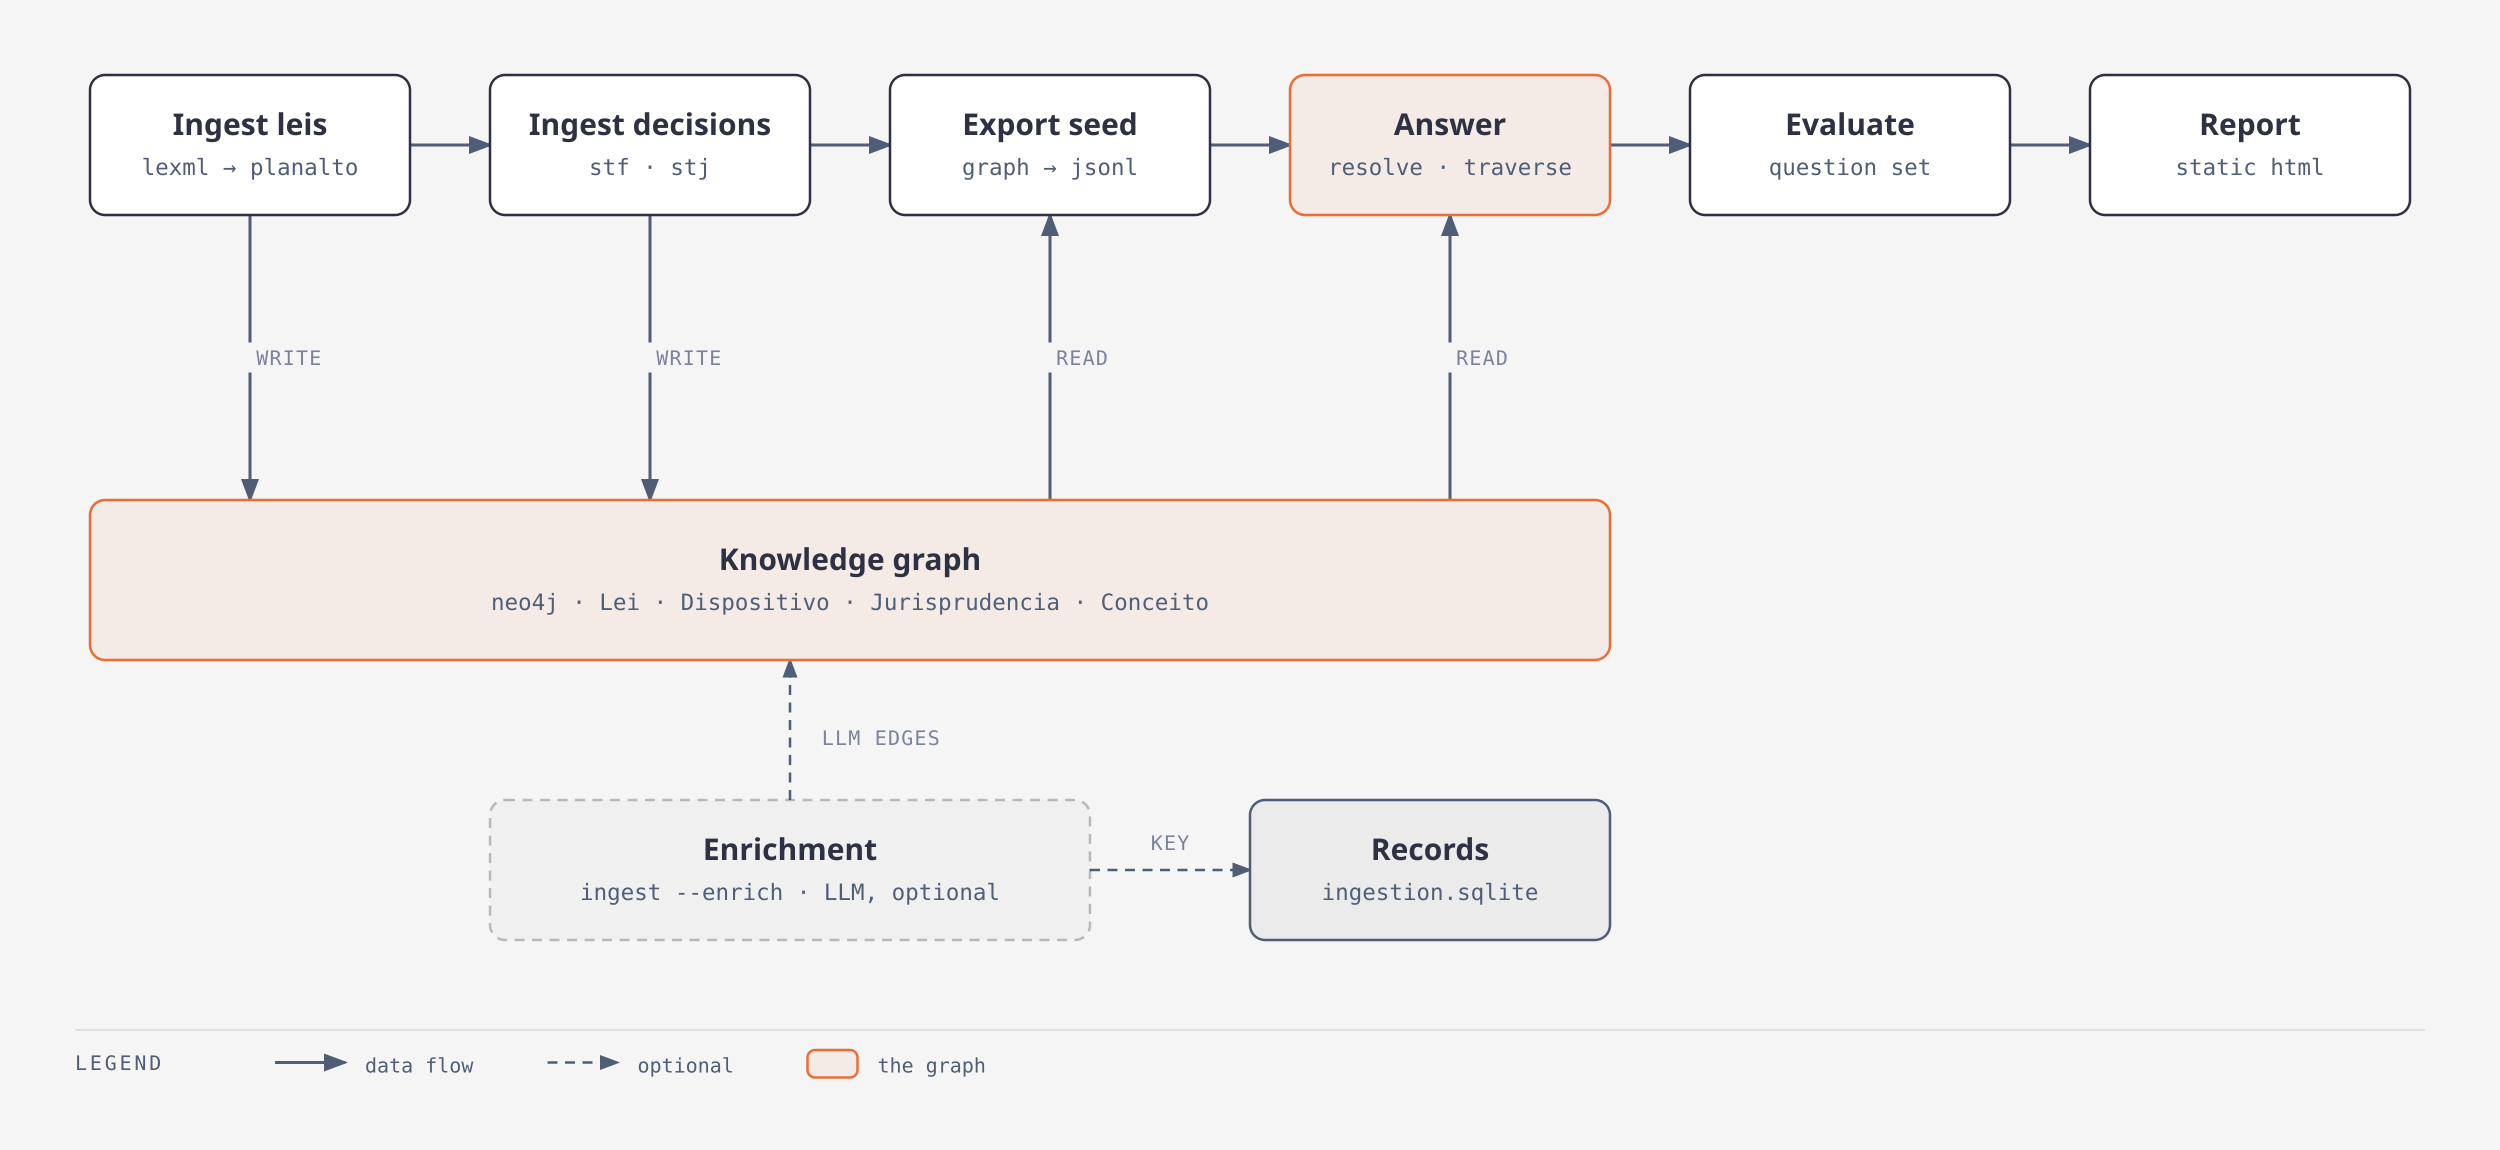
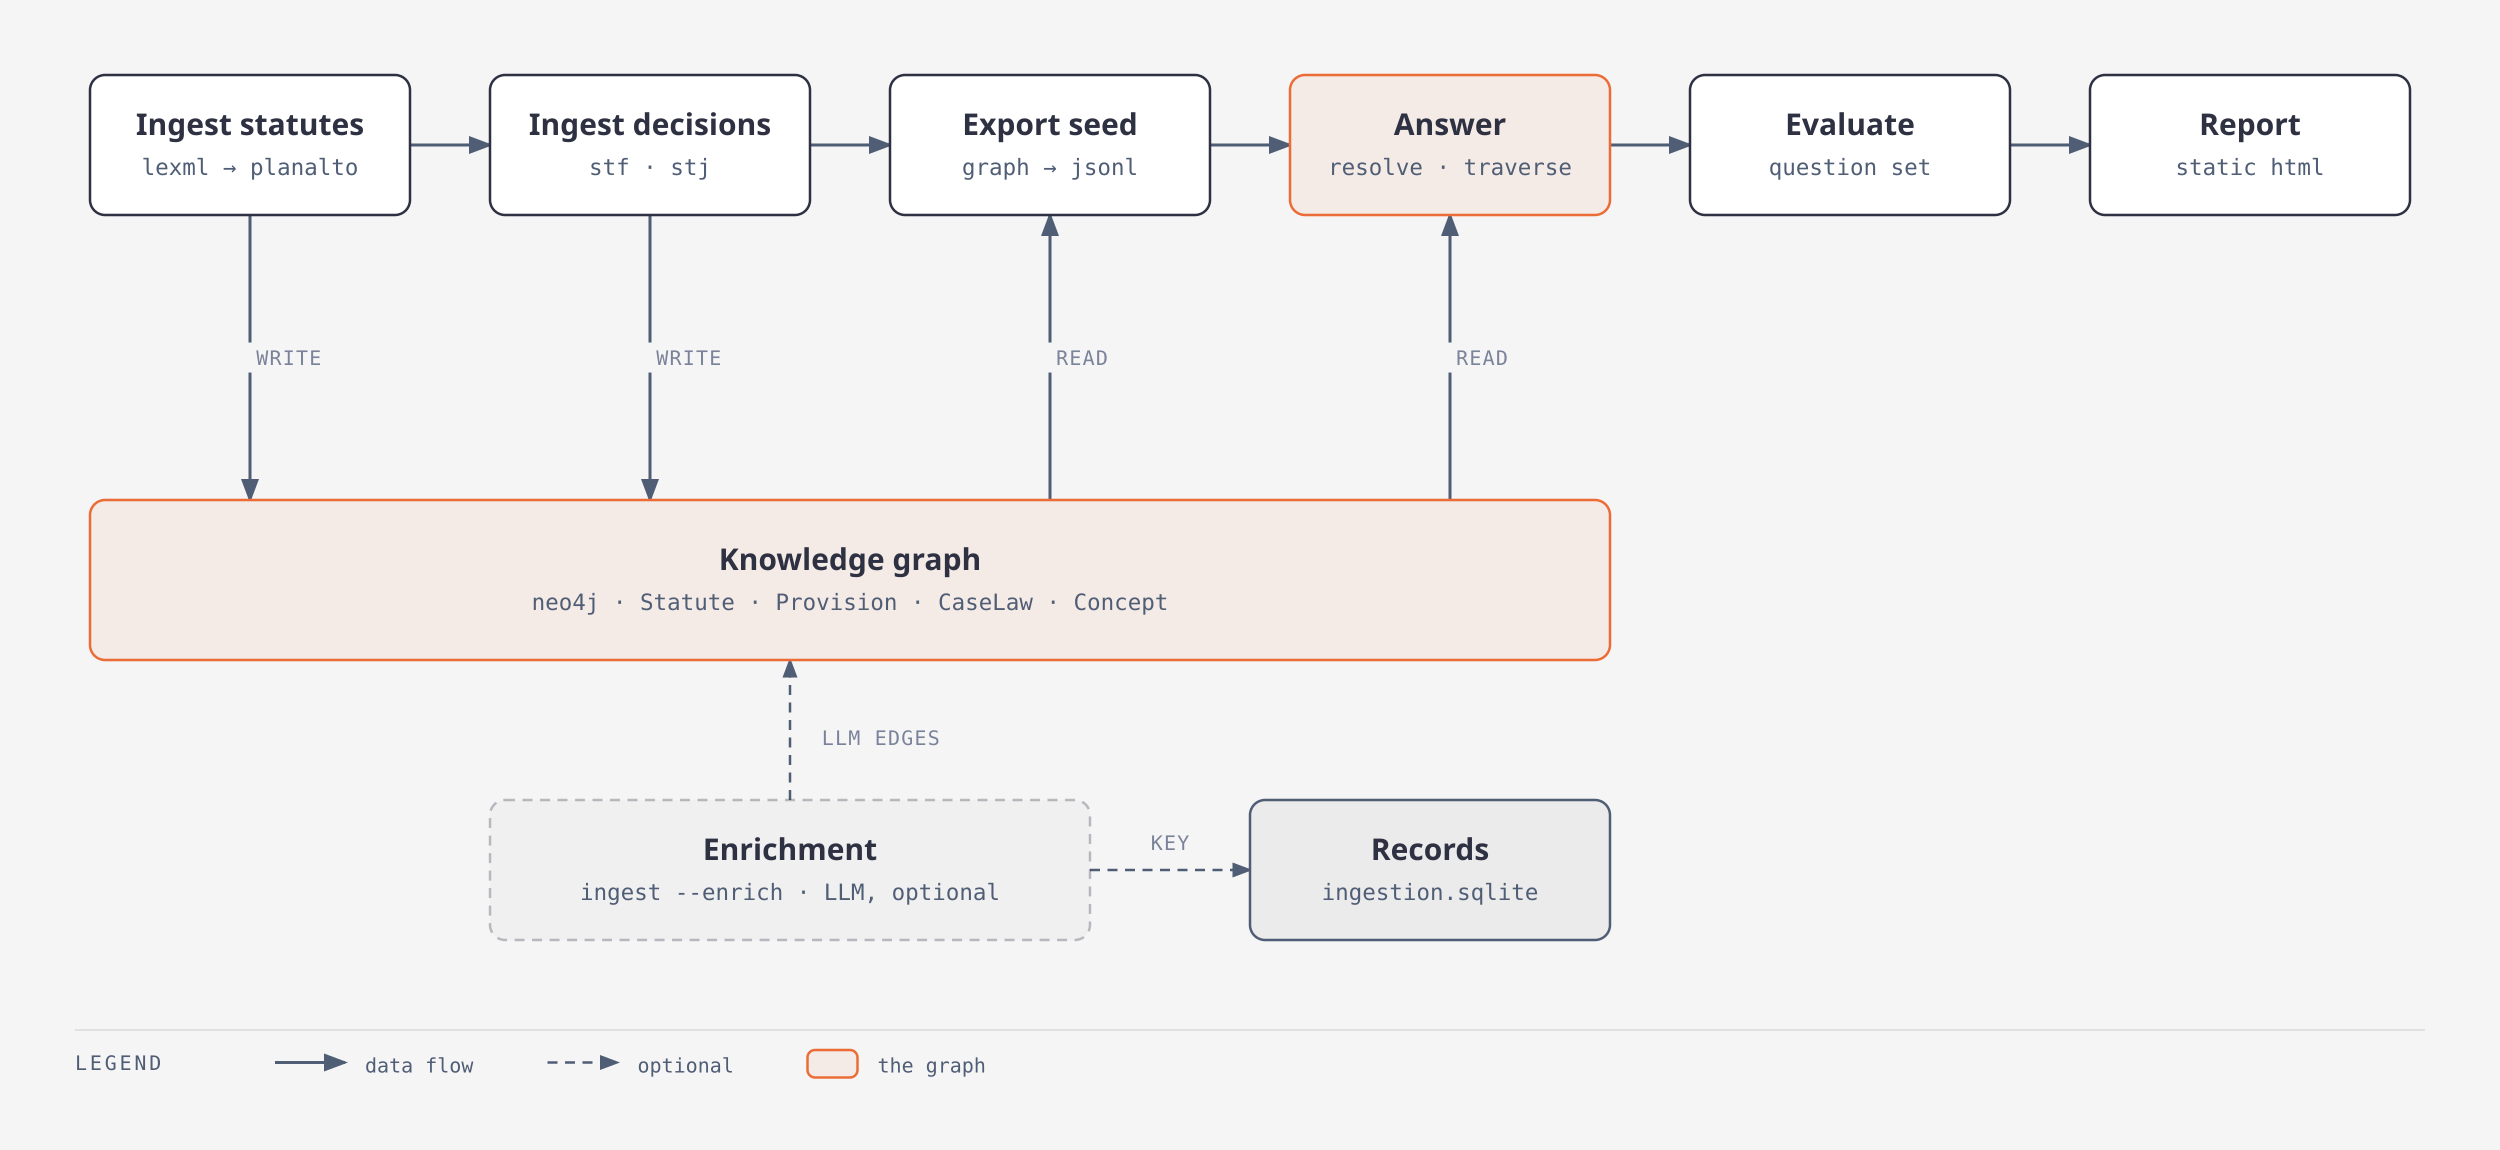
<svg xmlns="http://www.w3.org/2000/svg" width="100%" viewBox="0 100 1000 460" role="img" aria-labelledby="pipeline-title pipeline-desc">
  <defs>
    <marker id="arrow" markerWidth="8" markerHeight="6" refX="7" refY="3" orient="auto">
      <polygon points="0 0, 8 3, 0 6" fill="#4f5d75" />
    </marker>
    <marker id="arrow-start" markerWidth="8" markerHeight="6" refX="1" refY="3" orient="auto-start-reverse">
      <polygon points="0 0, 8 3, 0 6" fill="#4f5d75" />
    </marker>
    <marker id="arrow-accent" markerWidth="8" markerHeight="6" refX="7" refY="3" orient="auto">
      <polygon points="0 0, 8 3, 0 6" fill="#eb6c36" />
    </marker>
  </defs>
  <rect x="0" y="100" width="1000" height="460" fill="#f5f5f5" />
  <path d="M164,158 H196" fill="none" stroke="#4f5d75" stroke-width="1.2" marker-end="url(#arrow)" />
  <path d="M324,158 H356" fill="none" stroke="#4f5d75" stroke-width="1.2" marker-end="url(#arrow)" />
  <path d="M484,158 H516" fill="none" stroke="#4f5d75" stroke-width="1.2" marker-end="url(#arrow)" />
  <path d="M644,158 H676" fill="none" stroke="#4f5d75" stroke-width="1.2" marker-end="url(#arrow)" />
  <path d="M804,158 H836" fill="none" stroke="#4f5d75" stroke-width="1.2" marker-end="url(#arrow)" />
  <path d="M100,186 V300" fill="none" stroke="#4f5d75" stroke-width="1.2" marker-end="url(#arrow)" />
  <path d="M260,186 V300" fill="none" stroke="#4f5d75" stroke-width="1.2" marker-end="url(#arrow)" />
  <path d="M420,300 V186" fill="none" stroke="#4f5d75" stroke-width="1.2" marker-end="url(#arrow)" />
  <path d="M580,300 V186" fill="none" stroke="#4f5d75" stroke-width="1.2" marker-end="url(#arrow)" />
  <rect x="96.0" y="237" width="39.0" height="12" rx="2" fill="#f5f5f5" />
  <text x="115.5" y="246" fill="#7a8399" font-size="8" font-family="'Geist Mono', monospace" text-anchor="middle" letter-spacing="0.06em">WRITE</text>
  <rect x="256.0" y="237" width="39.0" height="12" rx="2" fill="#f5f5f5" />
  <text x="275.5" y="246" fill="#7a8399" font-size="8" font-family="'Geist Mono', monospace" text-anchor="middle" letter-spacing="0.06em">WRITE</text>
  <rect x="416.0" y="237" width="33.6" height="12" rx="2" fill="#f5f5f5" />
  <text x="432.8" y="246" fill="#7a8399" font-size="8" font-family="'Geist Mono', monospace" text-anchor="middle" letter-spacing="0.06em">READ</text>
  <rect x="576.0" y="237" width="33.6" height="12" rx="2" fill="#f5f5f5" />
  <text x="592.8" y="246" fill="#7a8399" font-size="8" font-family="'Geist Mono', monospace" text-anchor="middle" letter-spacing="0.06em">READ</text>
  <path d="M316,420 V364" fill="none" stroke="#4f5d75" stroke-width="1" stroke-dasharray="4,3" marker-end="url(#arrow)" />
  <rect x="322.0" y="389" width="60.6" height="12" rx="2" fill="#f5f5f5" />
  <text x="352.3" y="398" fill="#7a8399" font-size="8" font-family="'Geist Mono', monospace" text-anchor="middle" letter-spacing="0.06em">LLM EDGES</text>
  <path d="M436,448 H500" fill="none" stroke="#4f5d75" stroke-width="1" stroke-dasharray="4,3" marker-end="url(#arrow)" />
  <rect x="453.9" y="431" width="28.2" height="12" rx="2" fill="#f5f5f5" />
  <text x="468.0" y="440" fill="#7a8399" font-size="8" font-family="'Geist Mono', monospace" text-anchor="middle" letter-spacing="0.06em">KEY</text>
  <rect x="36" y="130" width="128" height="56" rx="6" fill="#f5f5f5" />
  <rect x="36" y="130" width="128" height="56" rx="6" fill="#ffffff" stroke="#2d3142" stroke-width="1" />
-   <text x="100.0" y="154.0" fill="#2d3142" font-size="12" font-weight="600" font-family="'Geist', sans-serif" text-anchor="middle">Ingest leis</text>
+   <text x="100.0" y="154.0" fill="#2d3142" font-size="12" font-weight="600" font-family="'Geist', sans-serif" text-anchor="middle">Ingest statutes</text>
  <text x="100.0" y="170.0" fill="#4f5d75" font-size="9" font-family="'Geist Mono', monospace" text-anchor="middle">lexml → planalto</text>
  <rect x="196" y="130" width="128" height="56" rx="6" fill="#f5f5f5" />
  <rect x="196" y="130" width="128" height="56" rx="6" fill="#ffffff" stroke="#2d3142" stroke-width="1" />
  <text x="260.0" y="154.0" fill="#2d3142" font-size="12" font-weight="600" font-family="'Geist', sans-serif" text-anchor="middle">Ingest decisions</text>
  <text x="260.0" y="170.0" fill="#4f5d75" font-size="9" font-family="'Geist Mono', monospace" text-anchor="middle">stf · stj</text>
  <rect x="356" y="130" width="128" height="56" rx="6" fill="#f5f5f5" />
  <rect x="356" y="130" width="128" height="56" rx="6" fill="#ffffff" stroke="#2d3142" stroke-width="1" />
  <text x="420.0" y="154.0" fill="#2d3142" font-size="12" font-weight="600" font-family="'Geist', sans-serif" text-anchor="middle">Export seed</text>
  <text x="420.0" y="170.0" fill="#4f5d75" font-size="9" font-family="'Geist Mono', monospace" text-anchor="middle">graph → jsonl</text>
  <rect x="516" y="130" width="128" height="56" rx="6" fill="#f5f5f5" />
  <rect x="516" y="130" width="128" height="56" rx="6" fill="rgba(235,108,54,0.08)" stroke="#eb6c36" stroke-width="1" />
  <text x="580.0" y="154.0" fill="#2d3142" font-size="12" font-weight="600" font-family="'Geist', sans-serif" text-anchor="middle">Answer</text>
  <text x="580.0" y="170.0" fill="#4f5d75" font-size="9" font-family="'Geist Mono', monospace" text-anchor="middle">resolve · traverse</text>
  <rect x="676" y="130" width="128" height="56" rx="6" fill="#f5f5f5" />
  <rect x="676" y="130" width="128" height="56" rx="6" fill="#ffffff" stroke="#2d3142" stroke-width="1" />
  <text x="740.0" y="154.0" fill="#2d3142" font-size="12" font-weight="600" font-family="'Geist', sans-serif" text-anchor="middle">Evaluate</text>
  <text x="740.0" y="170.0" fill="#4f5d75" font-size="9" font-family="'Geist Mono', monospace" text-anchor="middle">question set</text>
  <rect x="836" y="130" width="128" height="56" rx="6" fill="#f5f5f5" />
  <rect x="836" y="130" width="128" height="56" rx="6" fill="#ffffff" stroke="#2d3142" stroke-width="1" />
  <text x="900.0" y="154.0" fill="#2d3142" font-size="12" font-weight="600" font-family="'Geist', sans-serif" text-anchor="middle">Report</text>
  <text x="900.0" y="170.0" fill="#4f5d75" font-size="9" font-family="'Geist Mono', monospace" text-anchor="middle">static html</text>
  <rect x="36" y="300" width="608" height="64" rx="6" fill="#f5f5f5" />
  <rect x="36" y="300" width="608" height="64" rx="6" fill="rgba(235,108,54,0.08)" stroke="#eb6c36" stroke-width="1" />
  <text x="340.0" y="328.0" fill="#2d3142" font-size="12" font-weight="600" font-family="'Geist', sans-serif" text-anchor="middle">Knowledge graph</text>
-   <text x="340.0" y="344.0" fill="#4f5d75" font-size="9" font-family="'Geist Mono', monospace" text-anchor="middle">neo4j · Lei · Dispositivo · Jurisprudencia · Conceito</text>
+   <text x="340.0" y="344.0" fill="#4f5d75" font-size="9" font-family="'Geist Mono', monospace" text-anchor="middle">neo4j · Statute · Provision · CaseLaw · Concept</text>
  <rect x="196" y="420" width="240" height="56" rx="6" fill="#f5f5f5" />
  <rect x="196" y="420" width="240" height="56" rx="6" fill="rgba(45,49,66,0.02)" stroke="rgba(45,49,66,0.30)" stroke-width="1" stroke-dasharray="4,3" />
  <text x="316.0" y="444.0" fill="#2d3142" font-size="12" font-weight="600" font-family="'Geist', sans-serif" text-anchor="middle">Enrichment</text>
  <text x="316.0" y="460.0" fill="#4f5d75" font-size="9" font-family="'Geist Mono', monospace" text-anchor="middle">ingest --enrich · LLM, optional</text>
  <rect x="500" y="420" width="144" height="56" rx="6" fill="#f5f5f5" />
  <rect x="500" y="420" width="144" height="56" rx="6" fill="rgba(45,49,66,0.05)" stroke="#4f5d75" stroke-width="1" />
  <text x="572.0" y="444.0" fill="#2d3142" font-size="12" font-weight="600" font-family="'Geist', sans-serif" text-anchor="middle">Records</text>
  <text x="572.0" y="460.0" fill="#4f5d75" font-size="9" font-family="'Geist Mono', monospace" text-anchor="middle">ingestion.sqlite</text>
  <line x1="30" y1="512" x2="970" y2="512" stroke="rgba(45,49,66,0.10)" stroke-width="0.8" />
  <text x="30" y="528" fill="#4f5d75" font-size="8" font-family="'Geist Mono', monospace" letter-spacing="0.14em">LEGEND</text>
  <line x1="110" y1="525" x2="138" y2="525" stroke="#4f5d75" stroke-width="1.2" marker-end="url(#arrow)" />
  <text x="146" y="529" fill="#4f5d75" font-size="8" font-family="'Geist Mono', monospace">data flow</text>
  <line x1="219" y1="525" x2="247" y2="525" stroke="#4f5d75" stroke-width="1" stroke-dasharray="4,3" marker-end="url(#arrow)" />
  <text x="255" y="529" fill="#4f5d75" font-size="8" font-family="'Geist Mono', monospace">optional</text>
  <rect x="323" y="520" width="20" height="11" rx="3" fill="rgba(235,108,54,0.08)" stroke="#eb6c36" stroke-width="1" />
  <text x="351" y="529" fill="#4f5d75" font-size="8" font-family="'Geist Mono', monospace">the graph</text>
</svg>
